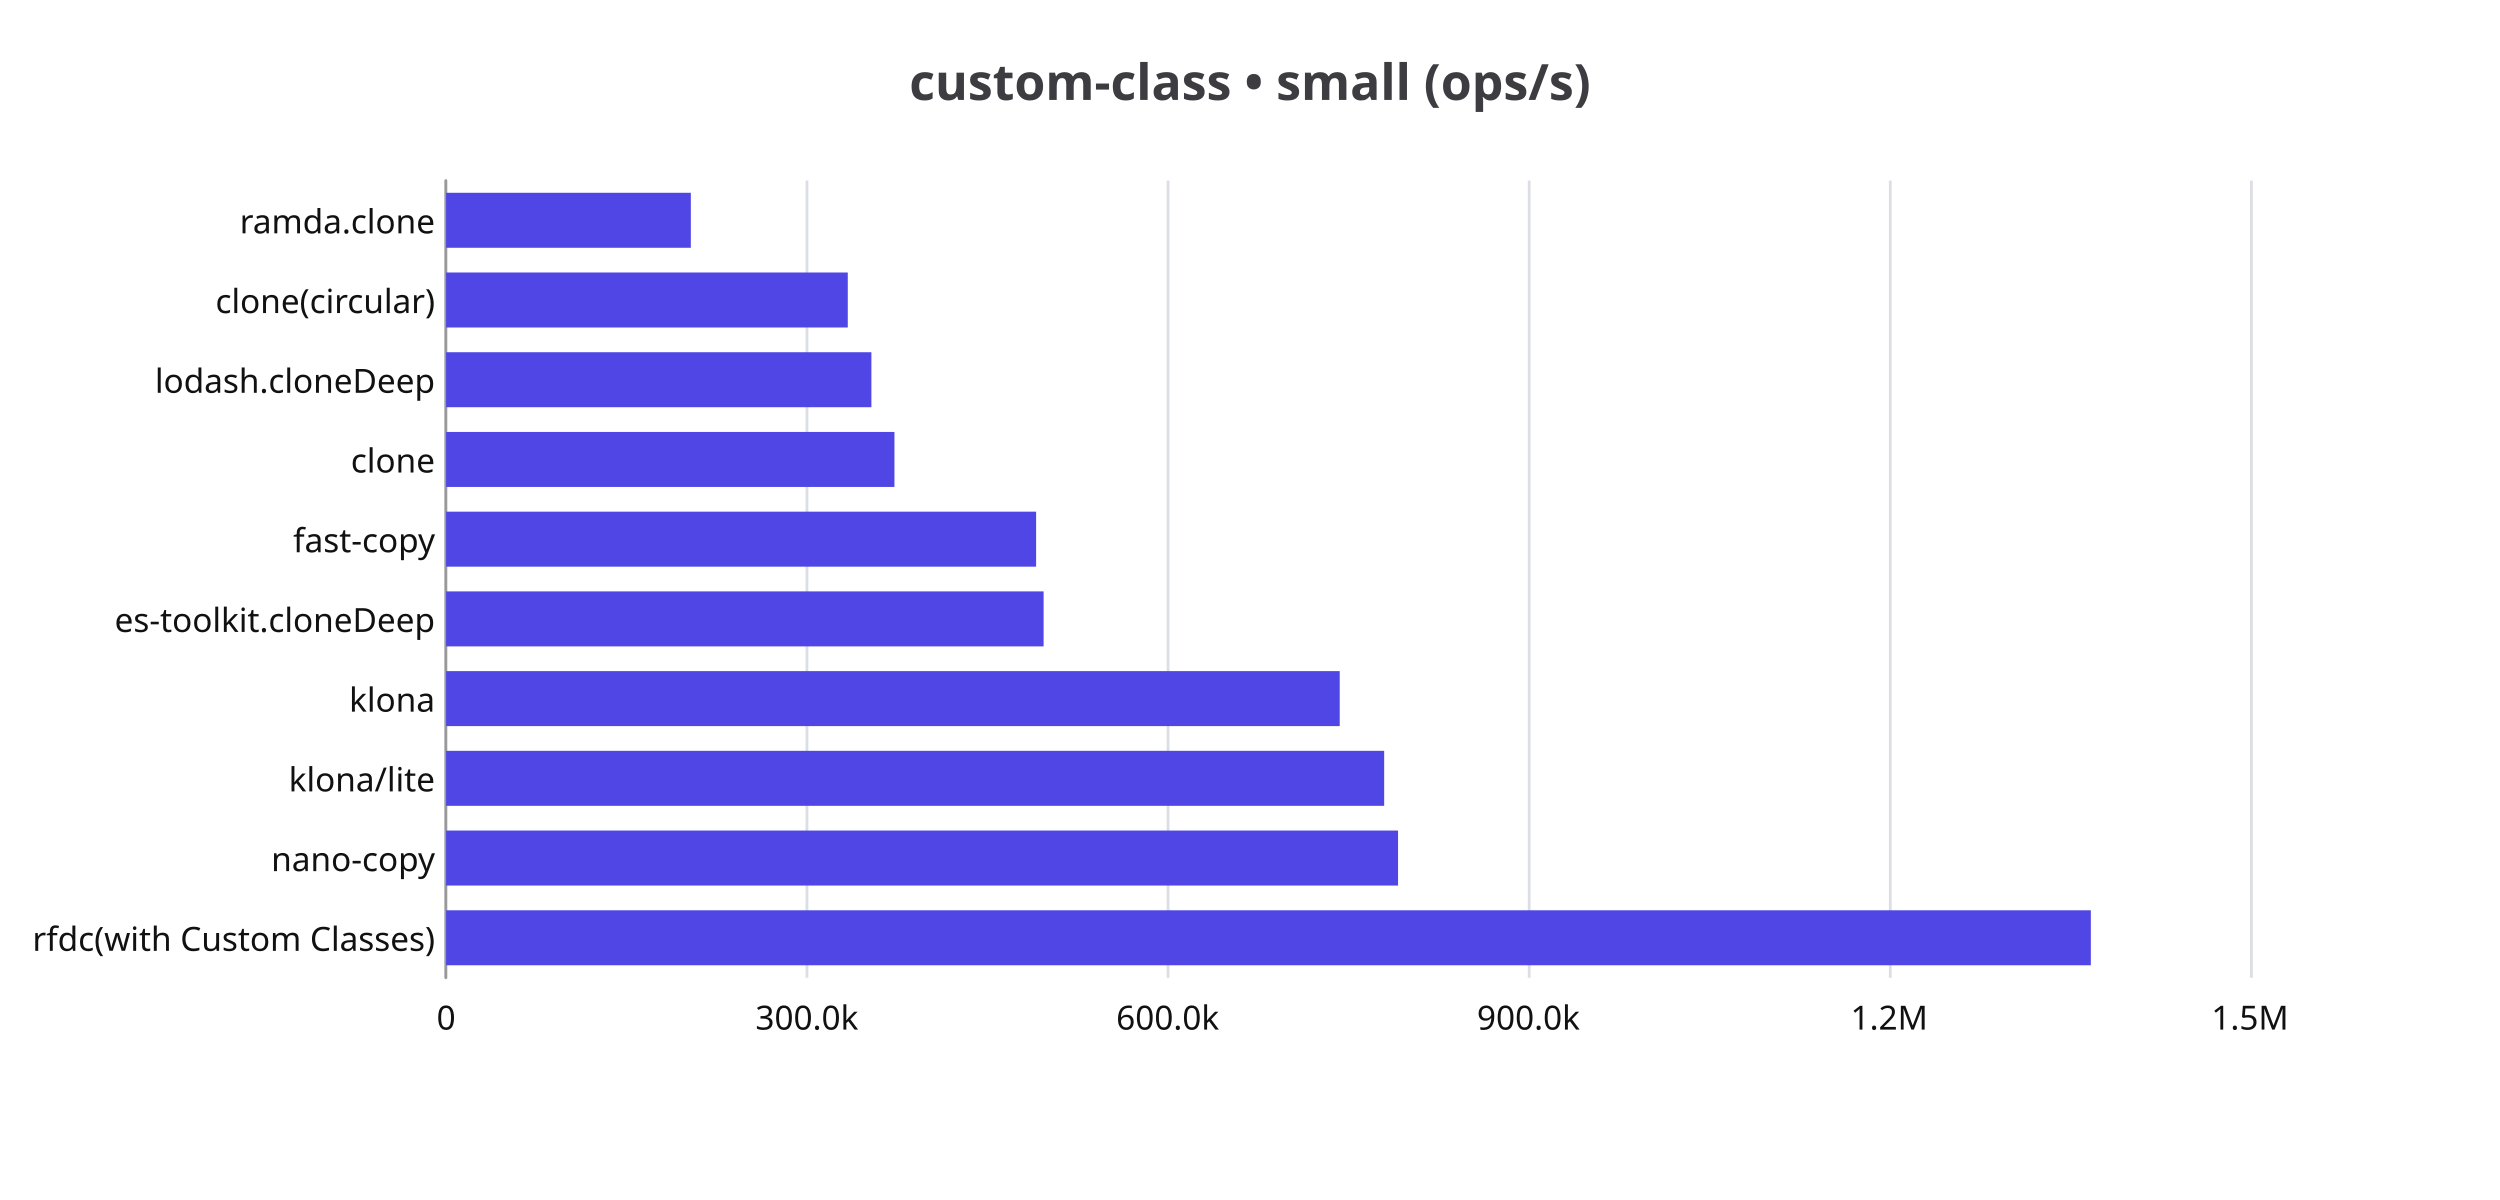
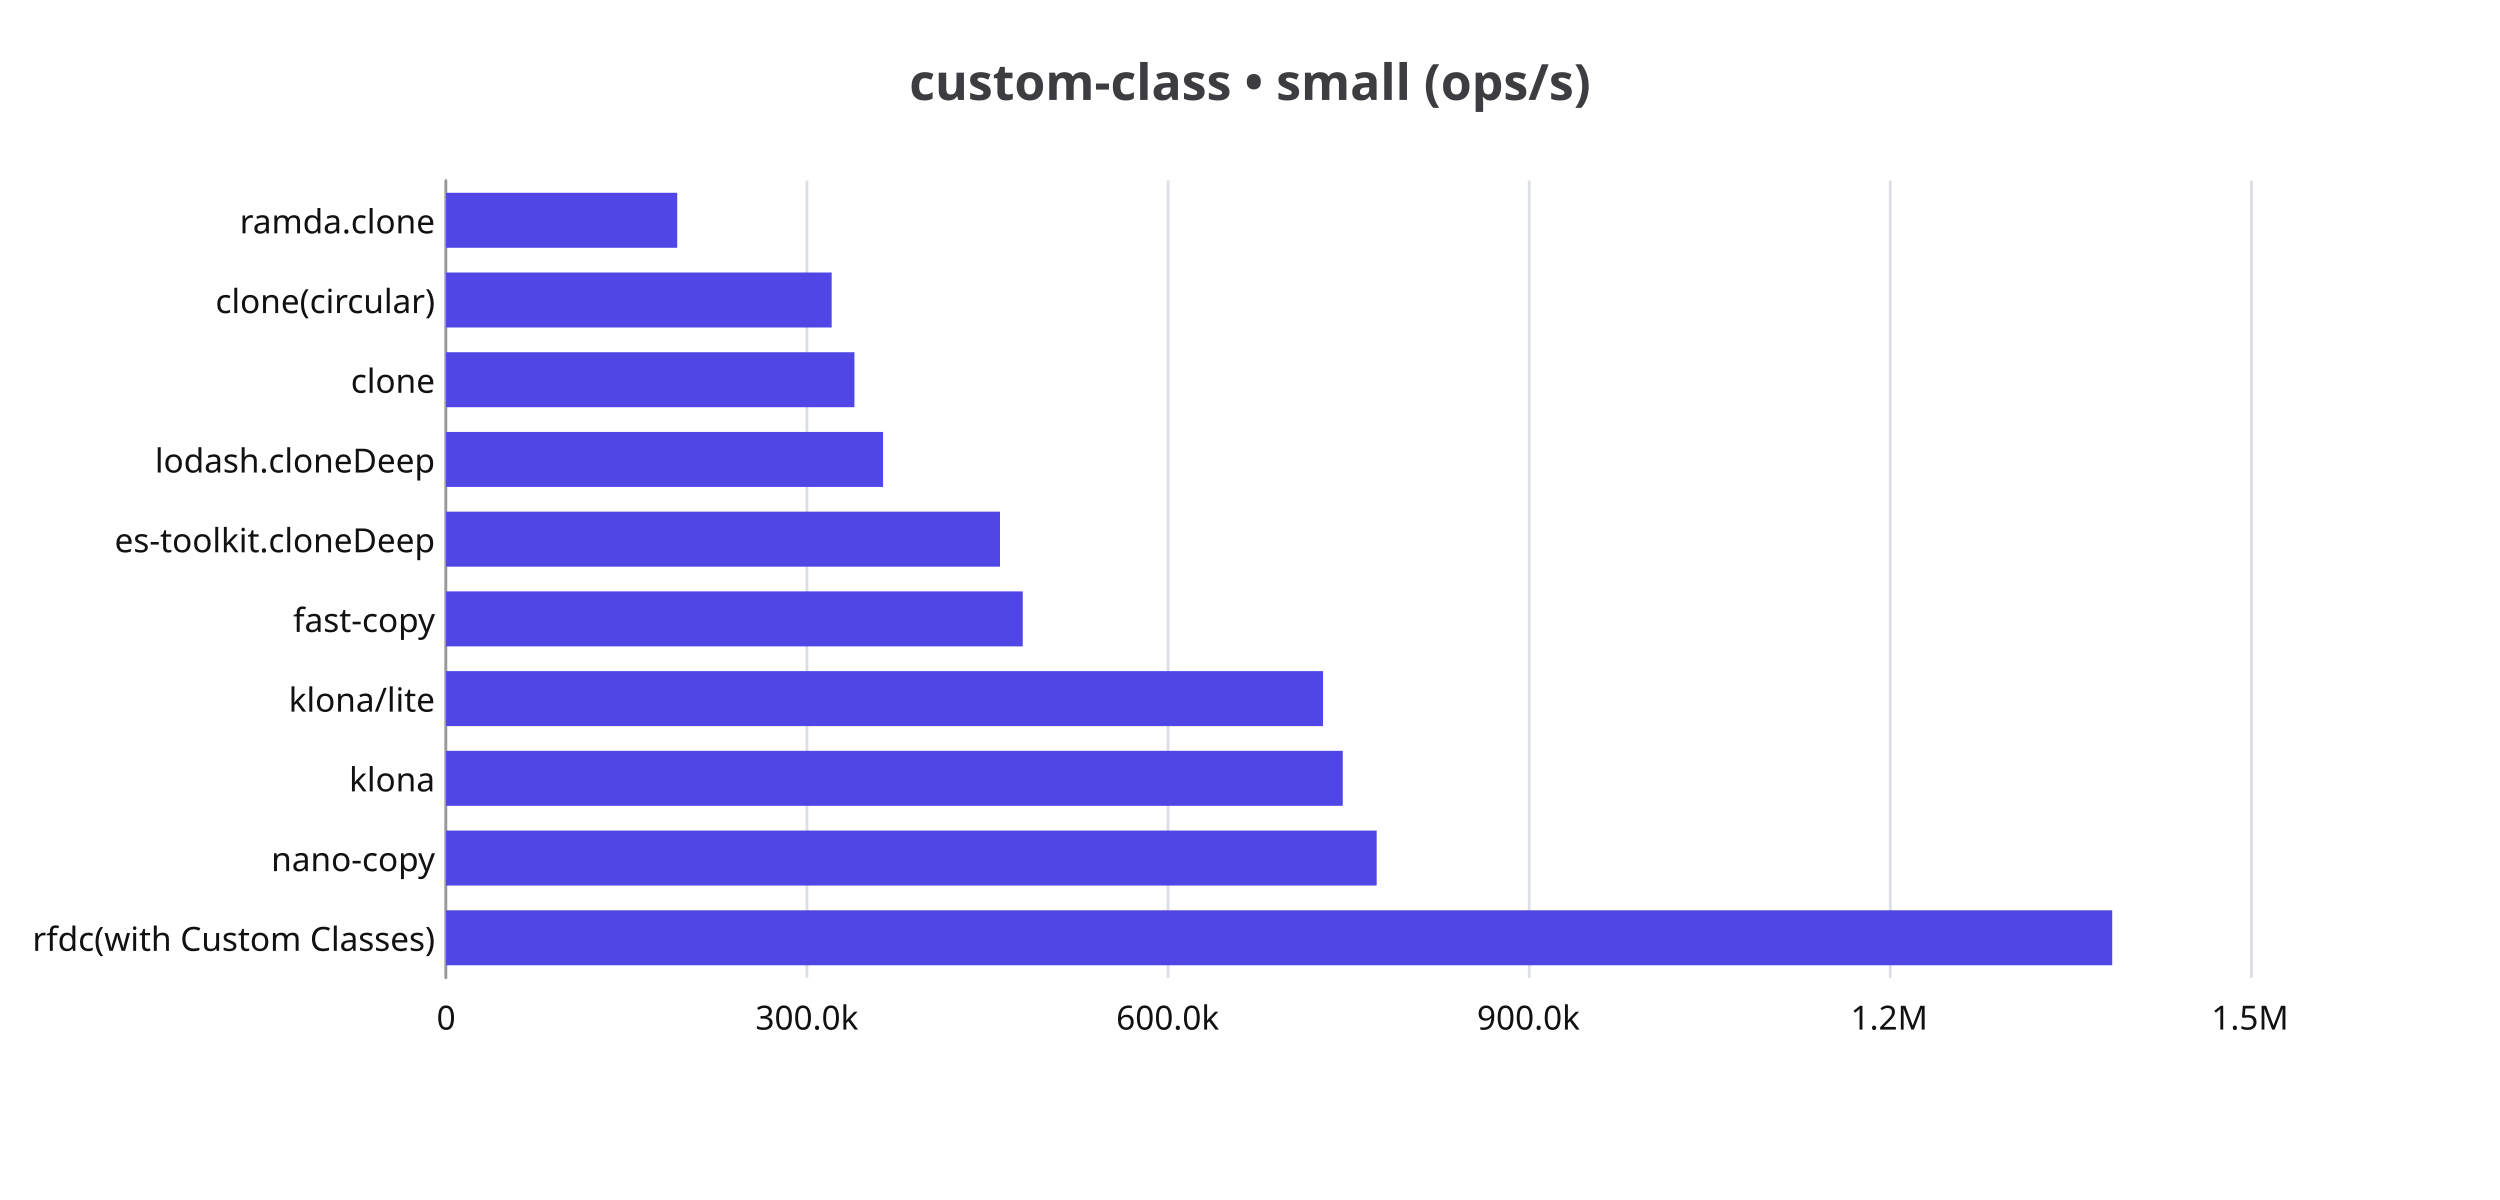
<svg xmlns="http://www.w3.org/2000/svg" width="900" height="432" version="1.1" baseProfile="full" viewBox="0 0 900 432">
  <rect width="900" height="432" x="0" y="0" fill="#ffffff" />
  <path d="M160.5 65L160.5 352" fill="none" pointer-events="visible" stroke="#dbdee4" class="zr8-cls-16" />
  <path d="M290.5 65L290.5 352" fill="none" pointer-events="visible" stroke="#dbdee4" class="zr8-cls-16" />
  <path d="M420.5 65L420.5 352" fill="none" pointer-events="visible" stroke="#dbdee4" class="zr8-cls-16" />
  <path d="M550.5 65L550.5 352" fill="none" pointer-events="visible" stroke="#dbdee4" class="zr8-cls-16" />
  <path d="M680.5 65L680.5 352" fill="none" pointer-events="visible" stroke="#dbdee4" class="zr8-cls-16" />
  <path d="M810.5 65L810.5 352" fill="none" pointer-events="visible" stroke="#dbdee4" class="zr8-cls-16" />
  <path d="M160.5 352L160.5 65" fill="none" pointer-events="visible" stroke="#999" stroke-linecap="round" class="zr8-cls-16" />
  <text dominant-baseline="central" text-anchor="end" style="font-size:12px;font-family:Microsoft YaHei;" xml:space="preserve" transform="translate(156.6 337.65)" fill="#111">    rfdc(with Custom Classes)</text>
  <text dominant-baseline="central" text-anchor="end" style="font-size:12px;font-family:Microsoft YaHei;" xml:space="preserve" transform="translate(156.6 308.95)" fill="#111">    nano-copy</text>
-   <text dominant-baseline="central" text-anchor="end" style="font-size:12px;font-family:Microsoft YaHei;" xml:space="preserve" transform="translate(156.6 280.25)" fill="#111">    klona/lite</text>
-   <text dominant-baseline="central" text-anchor="end" style="font-size:12px;font-family:Microsoft YaHei;" xml:space="preserve" transform="translate(156.6 251.55)" fill="#111">    klona</text>
-   <text dominant-baseline="central" text-anchor="end" style="font-size:12px;font-family:Microsoft YaHei;" xml:space="preserve" transform="translate(156.6 222.85)" fill="#111">    es-toolkit.cloneDeep</text>
-   <text dominant-baseline="central" text-anchor="end" style="font-size:12px;font-family:Microsoft YaHei;" xml:space="preserve" transform="translate(156.6 194.15)" fill="#111">    fast-copy</text>
-   <text dominant-baseline="central" text-anchor="end" style="font-size:12px;font-family:Microsoft YaHei;" xml:space="preserve" transform="translate(156.6 165.45)" fill="#111">    clone</text>
-   <text dominant-baseline="central" text-anchor="end" style="font-size:12px;font-family:Microsoft YaHei;" xml:space="preserve" transform="translate(156.6 136.75)" fill="#111">    lodash.cloneDeep</text>
+   <text dominant-baseline="central" text-anchor="end" style="font-size:12px;font-family:Microsoft YaHei;" xml:space="preserve" transform="translate(156.6 280.25)" fill="#111">    klona</text>
+   <text dominant-baseline="central" text-anchor="end" style="font-size:12px;font-family:Microsoft YaHei;" xml:space="preserve" transform="translate(156.6 251.55)" fill="#111">    klona/lite</text>
+   <text dominant-baseline="central" text-anchor="end" style="font-size:12px;font-family:Microsoft YaHei;" xml:space="preserve" transform="translate(156.6 222.85)" fill="#111">    fast-copy</text>
+   <text dominant-baseline="central" text-anchor="end" style="font-size:12px;font-family:Microsoft YaHei;" xml:space="preserve" transform="translate(156.6 194.15)" fill="#111">    es-toolkit.cloneDeep</text>
+   <text dominant-baseline="central" text-anchor="end" style="font-size:12px;font-family:Microsoft YaHei;" xml:space="preserve" transform="translate(156.6 165.45)" fill="#111">    lodash.cloneDeep</text>
+   <text dominant-baseline="central" text-anchor="end" style="font-size:12px;font-family:Microsoft YaHei;" xml:space="preserve" transform="translate(156.6 136.75)" fill="#111">    clone</text>
  <text dominant-baseline="central" text-anchor="end" style="font-size:12px;font-family:Microsoft YaHei;" xml:space="preserve" transform="translate(156.6 108.05)" fill="#111">    clone(circular)</text>
  <text dominant-baseline="central" text-anchor="end" style="font-size:12px;font-family:Microsoft YaHei;" xml:space="preserve" transform="translate(156.6 79.35)" fill="#111">    ramda.clone</text>
  <text dominant-baseline="central" text-anchor="middle" style="font-size:12px;font-family:Microsoft YaHei;" y="6" transform="translate(160.6 360)" fill="#111">0</text>
  <text dominant-baseline="central" text-anchor="middle" style="font-size:12px;font-family:Microsoft YaHei;" y="6" transform="translate(290.48 360)" fill="#111">300.0k</text>
  <text dominant-baseline="central" text-anchor="middle" style="font-size:12px;font-family:Microsoft YaHei;" y="6" transform="translate(420.36 360)" fill="#111">600.0k</text>
  <text dominant-baseline="central" text-anchor="middle" style="font-size:12px;font-family:Microsoft YaHei;" y="6" transform="translate(550.24 360)" fill="#111">900.0k</text>
  <text dominant-baseline="central" text-anchor="middle" style="font-size:12px;font-family:Microsoft YaHei;" y="6" transform="translate(680.12 360)" fill="#111">1.2M</text>
  <text dominant-baseline="central" text-anchor="middle" style="font-size:12px;font-family:Microsoft YaHei;" y="6" transform="translate(810 360)" fill="#111">1.5M</text>
-   <path d="M160.6 327.7l592.1 0l0 19.8l-592.1 0Z" fill="#4F46E5" ecmeta_series_index="0" ecmeta_data_index="0" ecmeta_ssr_type="chart" class="zr8-cls-17" />
-   <path d="M160.6 299l342.7 0l0 19.8l-342.7 0Z" fill="#4F46E5" ecmeta_series_index="0" ecmeta_data_index="1" ecmeta_ssr_type="chart" class="zr8-cls-17" />
-   <path d="M160.6 270.3l337.7 0l0 19.8l-337.7 0Z" fill="#4F46E5" ecmeta_series_index="0" ecmeta_data_index="2" ecmeta_ssr_type="chart" class="zr8-cls-17" />
-   <path d="M160.6 241.6l321.7 0l0 19.8l-321.7 0Z" fill="#4F46E5" ecmeta_series_index="0" ecmeta_data_index="3" ecmeta_ssr_type="chart" class="zr8-cls-17" />
-   <path d="M160.6 212.9l215.1 0l0 19.8l-215.1 0Z" fill="#4F46E5" ecmeta_series_index="0" ecmeta_data_index="4" ecmeta_ssr_type="chart" class="zr8-cls-17" />
-   <path d="M160.6 184.2l212.4 0l0 19.8l-212.4 0Z" fill="#4F46E5" ecmeta_series_index="0" ecmeta_data_index="5" ecmeta_ssr_type="chart" class="zr8-cls-17" />
-   <path d="M160.6 155.5l161.4 0l0 19.8l-161.4 0Z" fill="#4F46E5" ecmeta_series_index="0" ecmeta_data_index="6" ecmeta_ssr_type="chart" class="zr8-cls-17" />
-   <path d="M160.6 126.8l153.1 0l0 19.8l-153.1 0Z" fill="#4F46E5" ecmeta_series_index="0" ecmeta_data_index="7" ecmeta_ssr_type="chart" class="zr8-cls-17" />
-   <path d="M160.6 98.1l144.6 0l0 19.8l-144.6 0Z" fill="#4F46E5" ecmeta_series_index="0" ecmeta_data_index="8" ecmeta_ssr_type="chart" class="zr8-cls-17" />
-   <path d="M160.6 69.4l88.1 0l0 19.8l-88.1 0Z" fill="#4F46E5" ecmeta_series_index="0" ecmeta_data_index="9" ecmeta_ssr_type="chart" class="zr8-cls-17" />
+   <path d="M160.6 327.7l599.8 0l0 19.8l-599.8 0Z" fill="#4F46E5" ecmeta_series_index="0" ecmeta_data_index="0" ecmeta_ssr_type="chart" class="zr8-cls-17" />
+   <path d="M160.6 299l335 0l0 19.8l-335 0Z" fill="#4F46E5" ecmeta_series_index="0" ecmeta_data_index="1" ecmeta_ssr_type="chart" class="zr8-cls-17" />
+   <path d="M160.6 270.3l322.8 0l0 19.8l-322.8 0Z" fill="#4F46E5" ecmeta_series_index="0" ecmeta_data_index="2" ecmeta_ssr_type="chart" class="zr8-cls-17" />
+   <path d="M160.6 241.6l315.7 0l0 19.8l-315.7 0Z" fill="#4F46E5" ecmeta_series_index="0" ecmeta_data_index="3" ecmeta_ssr_type="chart" class="zr8-cls-17" />
+   <path d="M160.6 212.9l207.6 0l0 19.8l-207.6 0Z" fill="#4F46E5" ecmeta_series_index="0" ecmeta_data_index="4" ecmeta_ssr_type="chart" class="zr8-cls-17" />
+   <path d="M160.6 184.2l199.4 0l0 19.8l-199.4 0Z" fill="#4F46E5" ecmeta_series_index="0" ecmeta_data_index="5" ecmeta_ssr_type="chart" class="zr8-cls-17" />
+   <path d="M160.6 155.5l157.3 0l0 19.8l-157.3 0Z" fill="#4F46E5" ecmeta_series_index="0" ecmeta_data_index="6" ecmeta_ssr_type="chart" class="zr8-cls-17" />
+   <path d="M160.6 126.8l147 0l0 19.8l-147 0Z" fill="#4F46E5" ecmeta_series_index="0" ecmeta_data_index="7" ecmeta_ssr_type="chart" class="zr8-cls-17" />
+   <path d="M160.6 98.1l138.8 0l0 19.8l-138.8 0Z" fill="#4F46E5" ecmeta_series_index="0" ecmeta_data_index="8" ecmeta_ssr_type="chart" class="zr8-cls-17" />
+   <path d="M160.6 69.4l83.2 0l0 19.8l-83.2 0Z" fill="#4F46E5" ecmeta_series_index="0" ecmeta_data_index="9" ecmeta_ssr_type="chart" class="zr8-cls-17" />
  <path d="M-122.6 -5l245.3 0l0 28l-245.3 0Z" transform="translate(450 20)" fill="rgb(0,0,0)" fill-opacity="0" stroke="#3c3c41" stroke-width="0" class="zr8-cls-16" />
  <text dominant-baseline="central" text-anchor="middle" style="font-size:18px;font-family:Microsoft YaHei;font-weight:bold;" xml:space="preserve" y="9" transform="translate(450 20)" fill="#3c3c41">custom-class • small (ops/s)</text>
  <style>
.zr8-cls-16:hover {
pointer-events:none;
}
.zr8-cls-17:hover {
cursor:pointer;
fill:rgba(86,77,251,1);
}



</style>
</svg>
